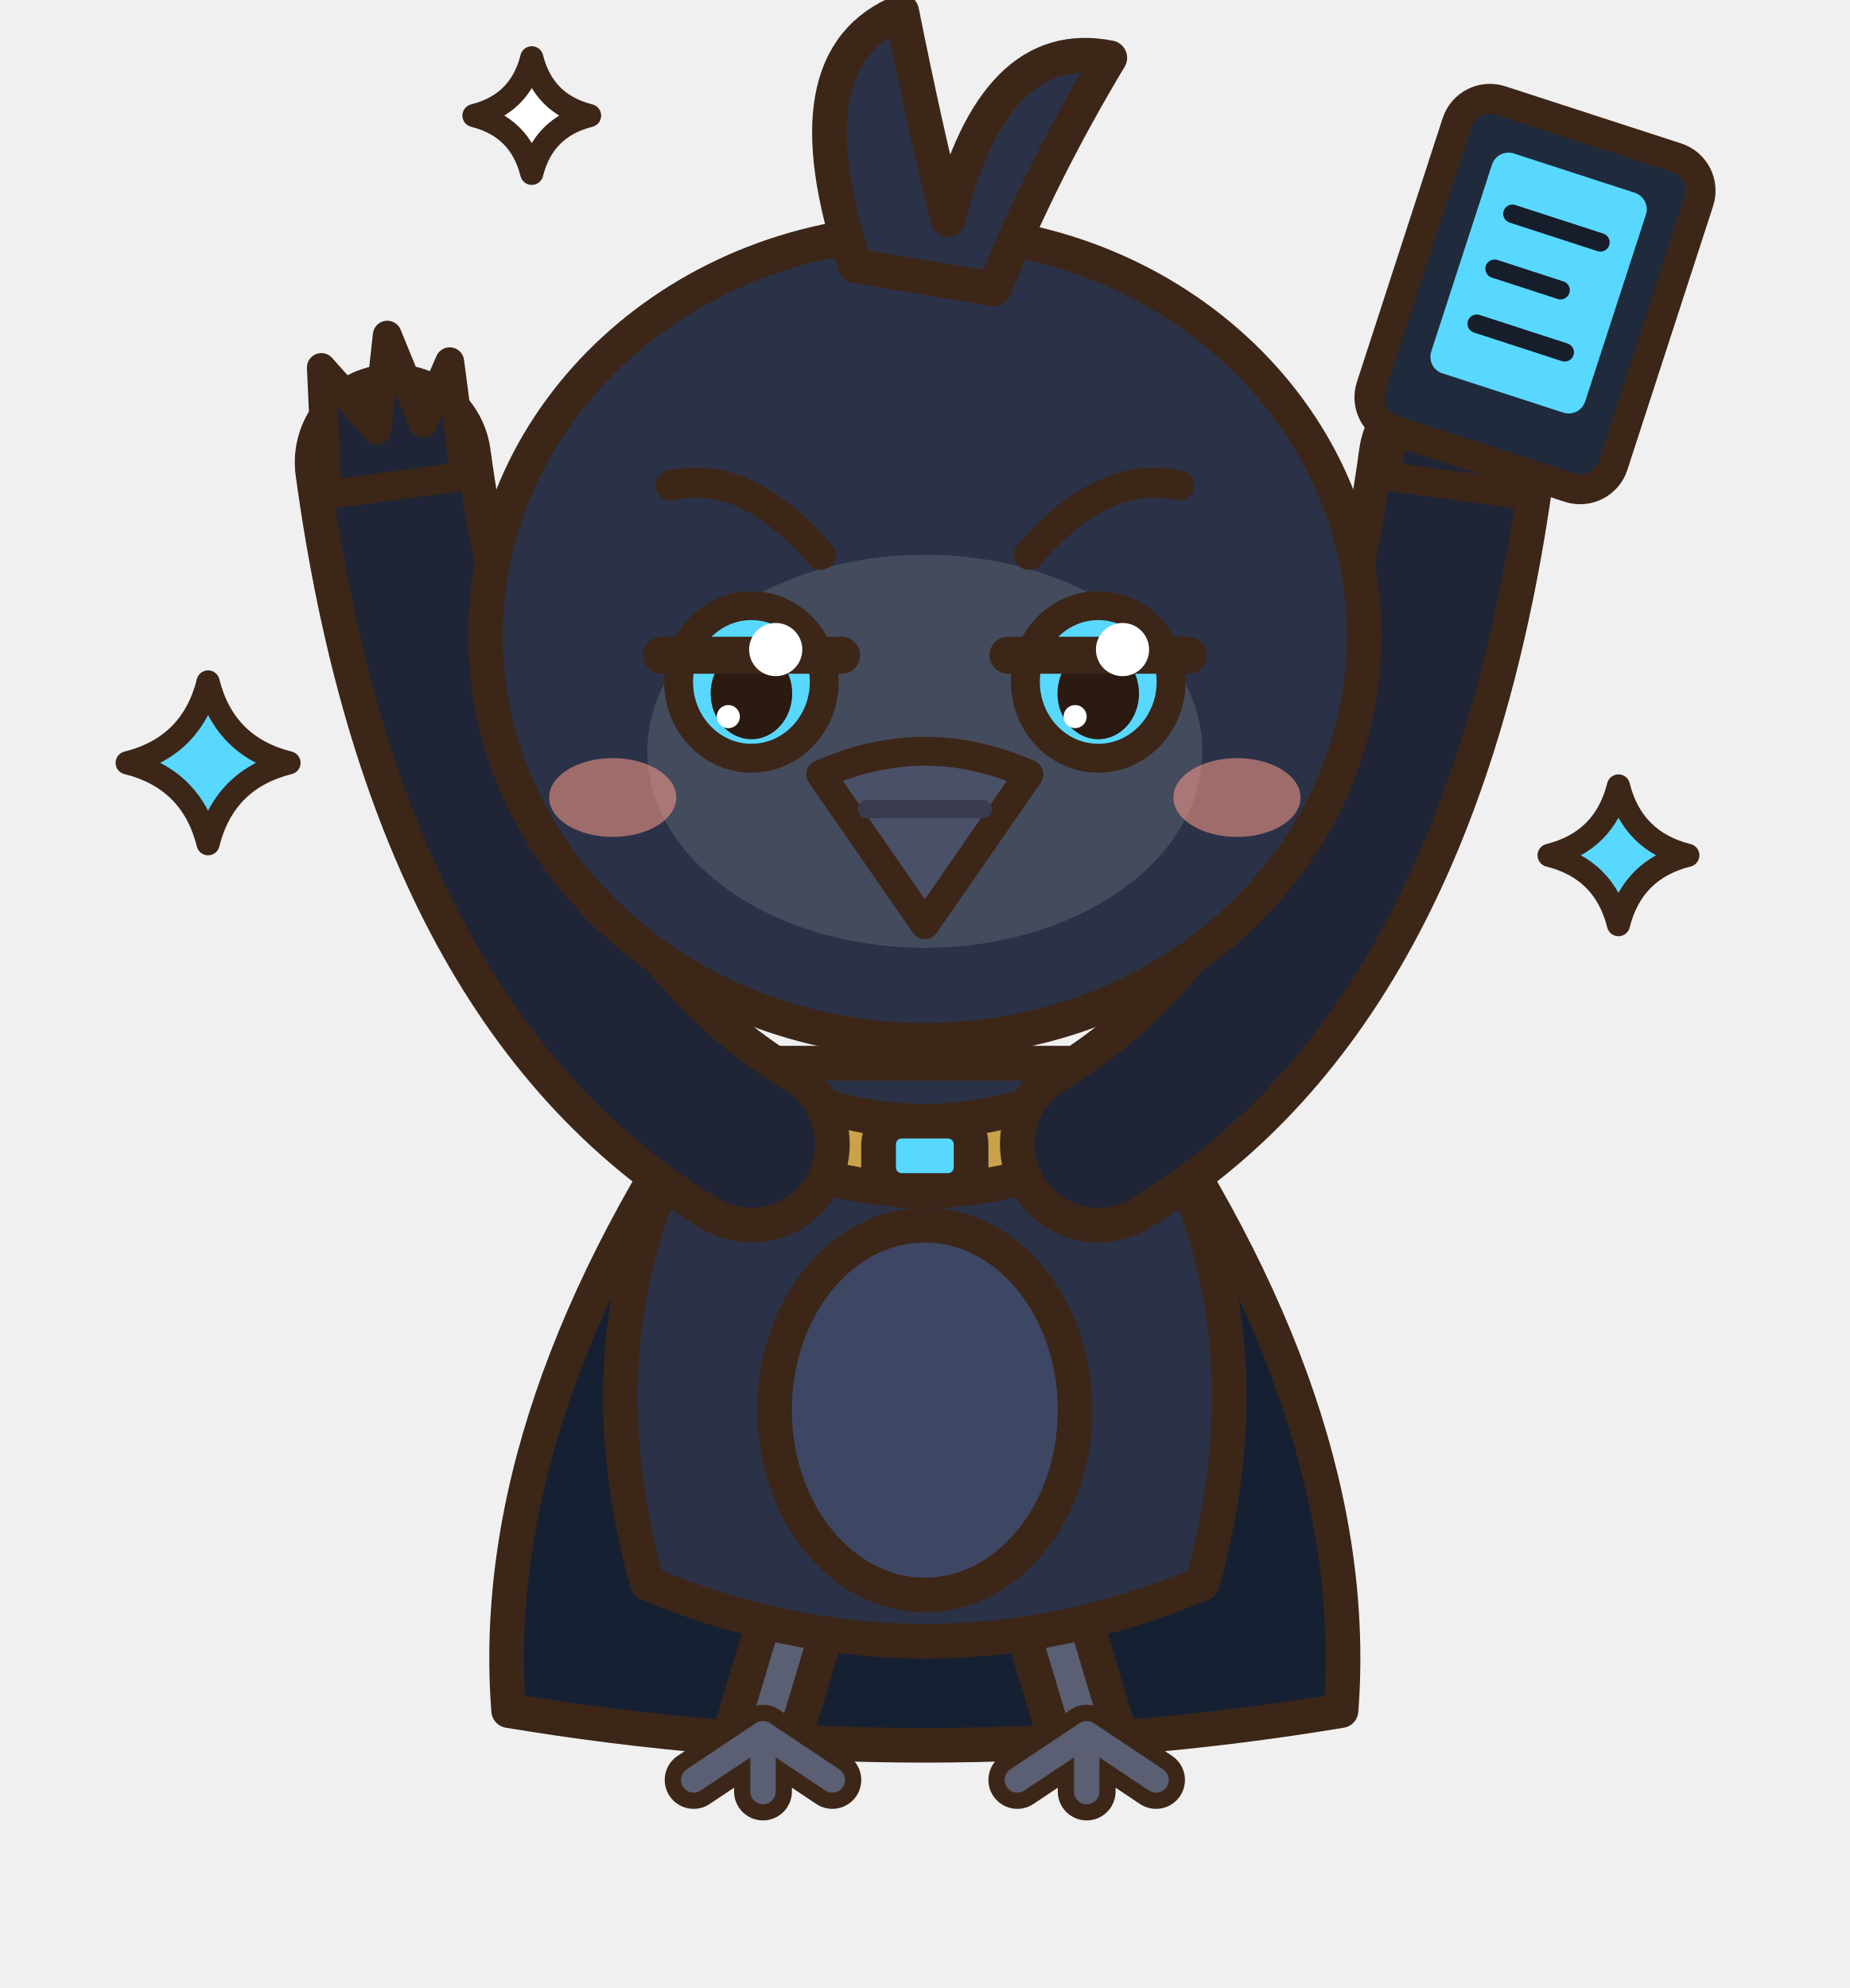
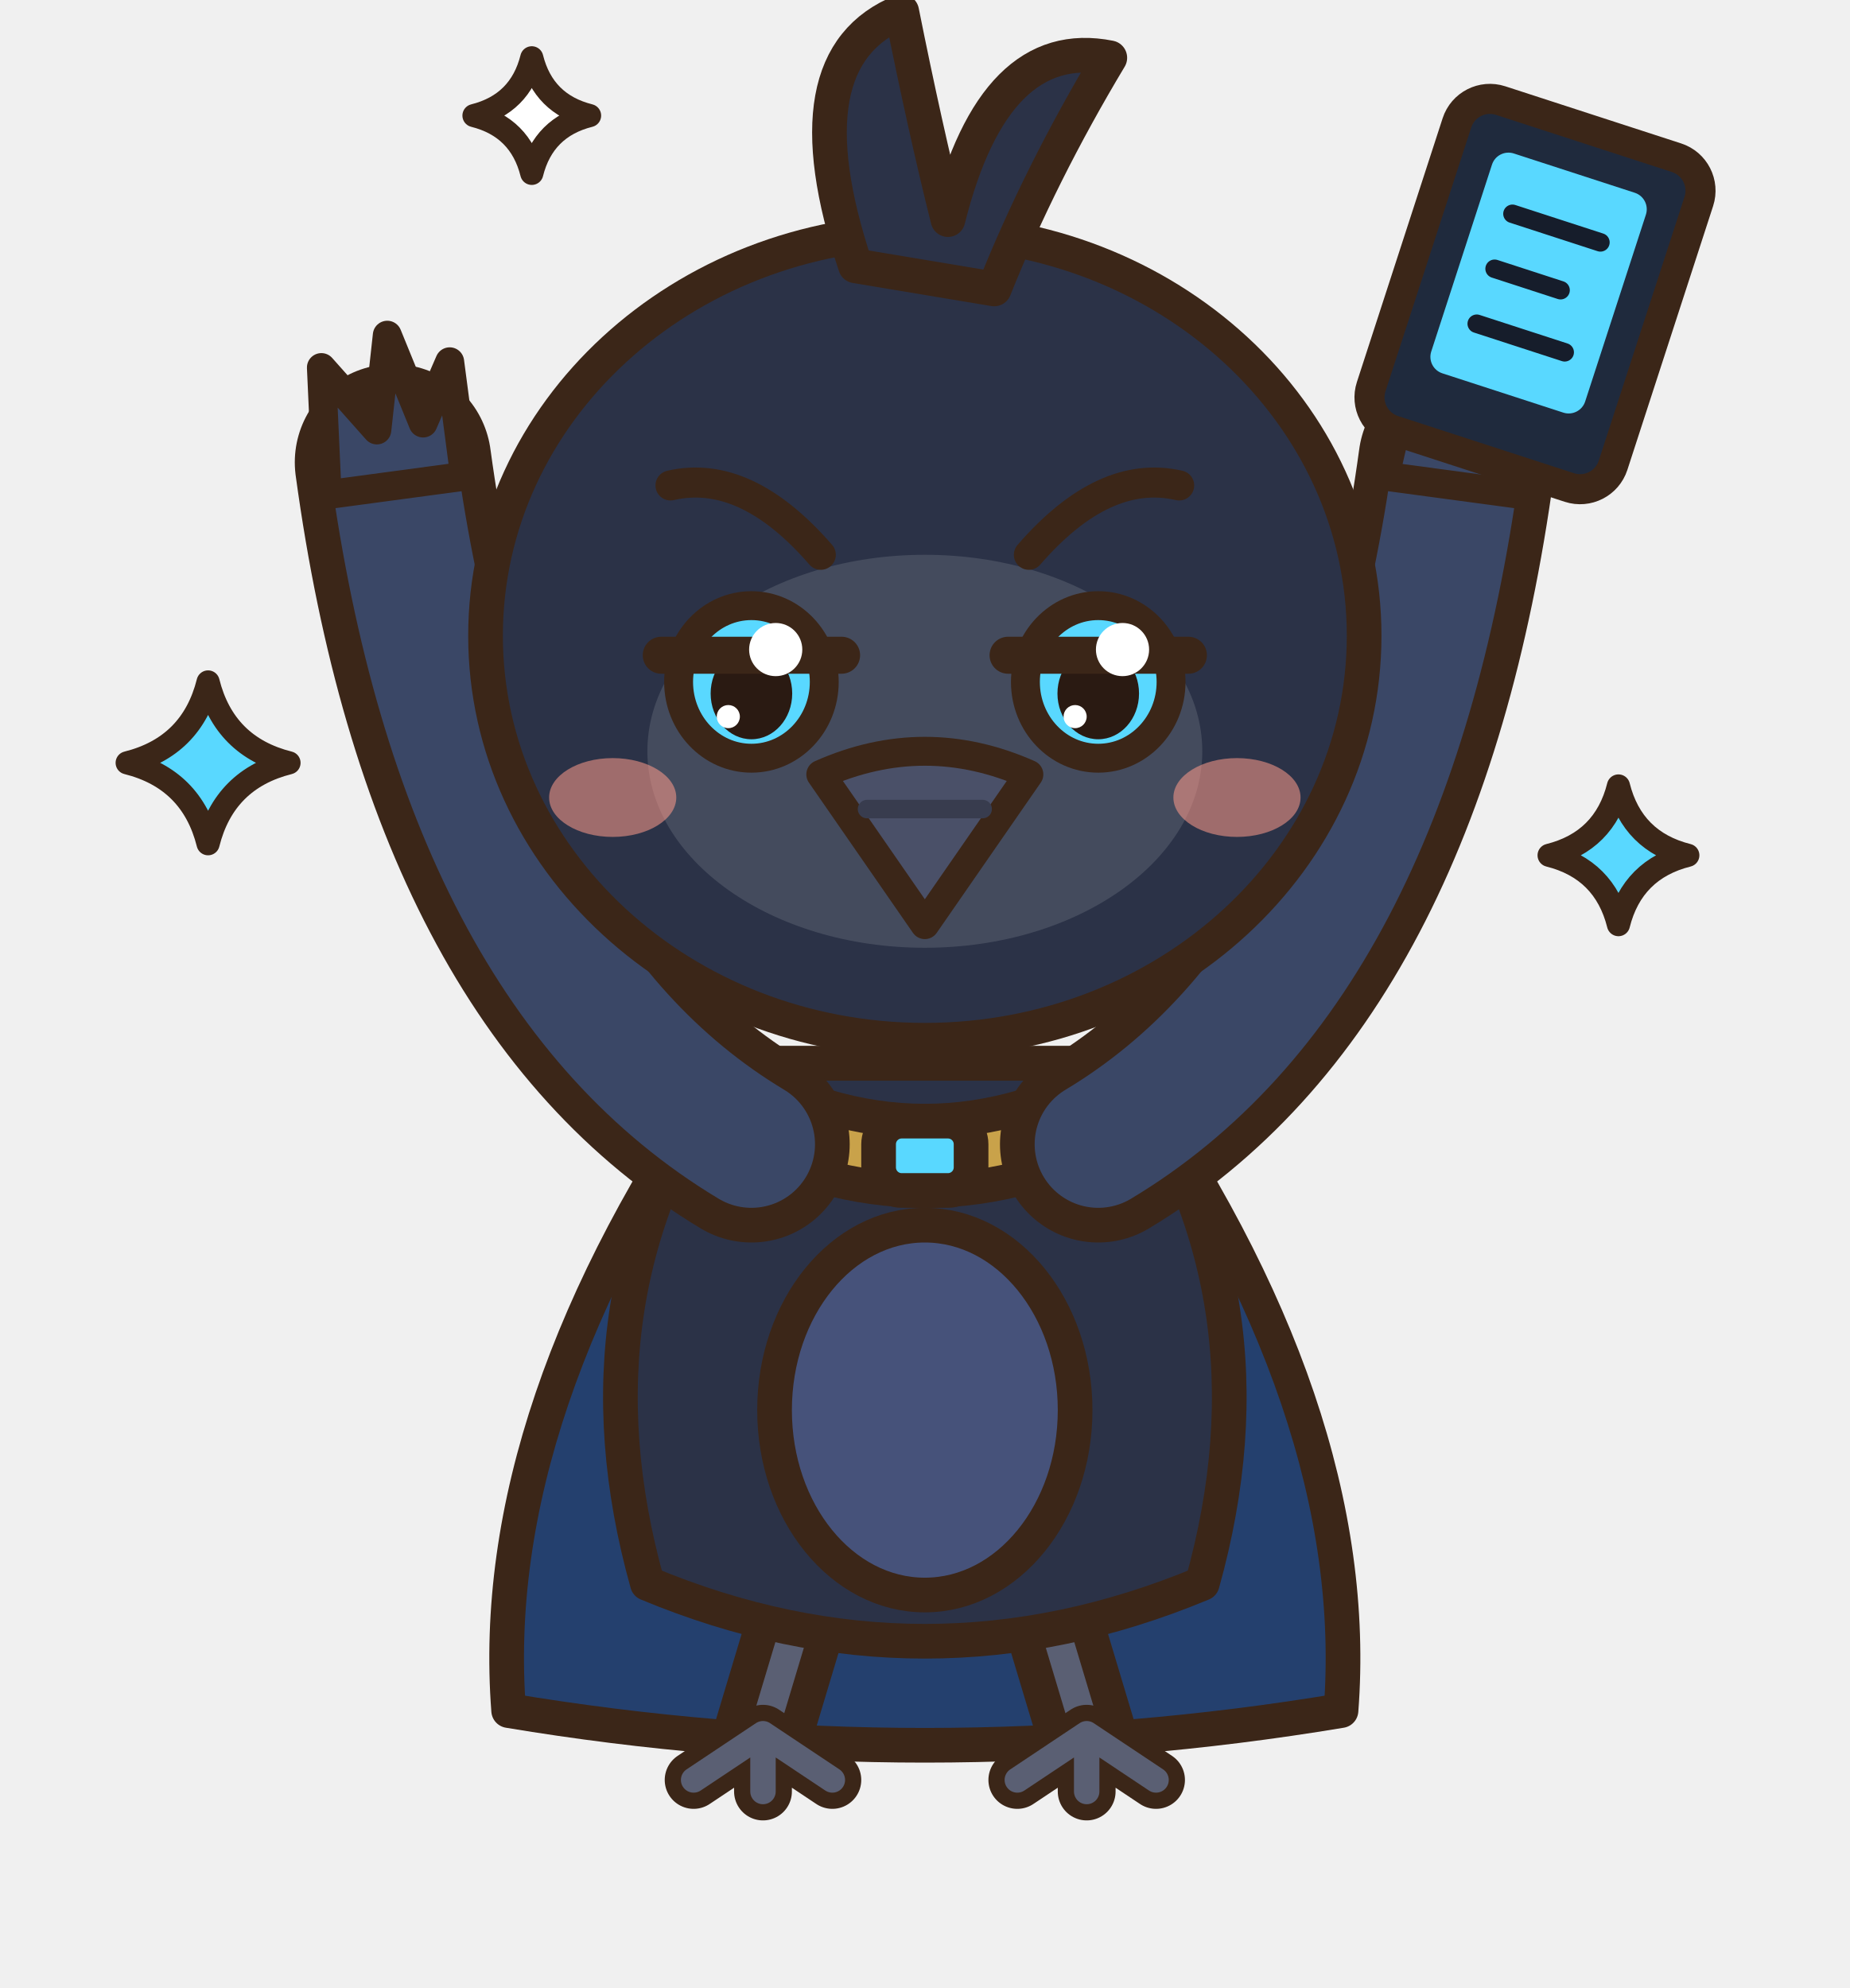
<svg xmlns="http://www.w3.org/2000/svg" viewBox="-80 -10 160 172" width="320" height="344">
  <g transform="translate(0 -6)">
    <g transform="translate(0 -1) rotate(0 0 88)">
      <g stroke="#3b2618" stroke-width="3" stroke-linejoin="round" stroke-linecap="round" />
    </g>
    <g stroke="#3b2618" stroke-width="3" stroke-linejoin="round" stroke-linecap="round">
-       <path d="M-17 88 Q-38 118 -36 144 Q0 150 36 144 Q38 118 17 88 Z" fill="#162033" />
+       <path d="M-17 88 Q-38 118 -36 144 Q0 150 36 144 Q38 118 17 88 Z" fill="#24406e" />
    </g>
    <g stroke="#3b2618" stroke-width="3" stroke-linejoin="round" stroke-linecap="round" />
    <path d="M-8 126 L-14 146" fill="none" stroke="#3b2618" stroke-width="8.5" stroke-linecap="round" stroke-linejoin="round" />
    <path d="M-8 126 L-14 146" fill="none" stroke="#5a5f73" stroke-width="2.5" stroke-linecap="round" stroke-linejoin="round" />
    <path d="M-14 146 l-6 4 M-14 146 l0 5 M-14 146 l6 4" fill="none" stroke="#3b2618" stroke-width="5" stroke-linecap="round" />
    <path d="M-14 146 l-6 4 M-14 146 l0 5 M-14 146 l6 4" fill="none" stroke="#5a5f73" stroke-width="2.2" stroke-linecap="round" />
    <path d="M8 126 L14 146" fill="none" stroke="#3b2618" stroke-width="8.5" stroke-linecap="round" stroke-linejoin="round" />
    <path d="M8 126 L14 146" fill="none" stroke="#5a5f73" stroke-width="2.5" stroke-linecap="round" stroke-linejoin="round" />
    <path d="M14 146 l-6 4 M14 146 l0 5 M14 146 l6 4" fill="none" stroke="#3b2618" stroke-width="5" stroke-linecap="round" />
    <path d="M14 146 l-6 4 M14 146 l0 5 M14 146 l6 4" fill="none" stroke="#5a5f73" stroke-width="2.2" stroke-linecap="round" />
    <g stroke="#3b2618" stroke-width="3" stroke-linejoin="round" stroke-linecap="round">
      <path d="M-17 88 Q-31 108 -24 133 Q0 143 24 133 Q31 108 17 88 Z" fill="#2b3247" />
-       <ellipse cx="0" cy="118" rx="13" ry="16" fill="#3d4763" />
+       <ellipse cx="0" cy="118" rx="13" ry="16" fill="#46527a" />
    </g>
    <g stroke="#3b2618" stroke-width="3" stroke-linejoin="round" stroke-linecap="round">
      <path d="M-17 88 Q0 98 17 88 L18 94 Q0 104 -18 94 Z" fill="#c9a24a" />
      <rect x="-4" y="93" width="8" height="6" rx="2" fill="#59d8ff" />
    </g>
    <path d="M-15 95 Q-40 80 -46 36" fill="none" stroke="#3b2618" stroke-width="17" stroke-linecap="round" stroke-linejoin="round" />
-     <path d="M-15 95 Q-40 80 -46 36" fill="none" stroke="#1f2536" stroke-width="11" stroke-linecap="round" stroke-linejoin="round" />
+     <path d="M-15 95 Q-40 80 -46 36" fill="none" stroke="#3a4766" stroke-width="11" stroke-linecap="round" stroke-linejoin="round" />
    <g stroke="#3b2618" stroke-width="2.5" stroke-linejoin="round" stroke-linecap="round">
-       <path d="M-51.7 38.8 L-52.2 27.8 L-47.4 33.2 L-46.5 25 L-43.4 32.6 L-41.1 27.3 L-39.8 37.2 Z" fill="#1f2536" />
+       <path d="M-51.7 38.8 L-52.2 27.8 L-47.4 33.2 L-46.5 25 L-43.4 32.6 L-41.1 27.3 L-39.8 37.2 Z" fill="#3a4766" />
    </g>
    <path d="M15 95 Q40 80 46 36" fill="none" stroke="#3b2618" stroke-width="17" stroke-linecap="round" stroke-linejoin="round" />
-     <path d="M15 95 Q40 80 46 36" fill="none" stroke="#1f2536" stroke-width="11" stroke-linecap="round" stroke-linejoin="round" />
+     <path d="M15 95 Q40 80 46 36" fill="none" stroke="#3a4766" stroke-width="11" stroke-linecap="round" stroke-linejoin="round" />
    <g stroke="#3b2618" stroke-width="2.5" stroke-linejoin="round" stroke-linecap="round">
-       <path d="M39.8 37.2 L42.3 26.4 L45.4 32.9 L48.5 25.2 L49.4 33.4 L53 28.9 L51.7 38.8 Z" fill="#1f2536" />
+       <path d="M39.8 37.2 L42.3 26.4 L45.4 32.9 L48.5 25.2 L49.4 33.4 L53 28.9 L51.7 38.8 Z" fill="#3a4766" />
    </g>
    <g transform="translate(50 30) rotate(18)">
      <g stroke="#3b2618" stroke-width="2.6" stroke-linejoin="round" stroke-linecap="round">
        <rect x="-11" y="-24" width="22" height="30" rx="3" fill="#1f2a3d" />
        <rect x="-7" y="-20" width="14" height="20" rx="1.5" fill="#59d8ff" stroke="none" />
        <path d="M-4 -15 L4 -15 M-4 -10 L2 -10 M-4 -5 L4 -5" stroke="#161d2b" stroke-width="1.6" />
      </g>
    </g>
    <g transform="translate(0 -1) rotate(0 0 88)">
      <g stroke="#3b2618" stroke-width="3" stroke-linejoin="round" stroke-linecap="round">
        <ellipse cx="0" cy="52" rx="38" ry="35" fill="#2b3247" />
      </g>
      <ellipse cx="0" cy="62" rx="24" ry="17" fill="#444b5d" />
      <g stroke="#3b2618" stroke-width="3" stroke-linejoin="round" stroke-linecap="round" />
      <ellipse cx="-27" cy="66" rx="5.5" ry="3.41" fill="#ff9a8a" opacity="0.55" />
      <ellipse cx="27" cy="66" rx="5.5" ry="3.41" fill="#ff9a8a" opacity="0.55" />
      <ellipse cx="-15" cy="56" rx="6.3" ry="6.6" fill="#59d8ff" stroke="#3b2618" stroke-width="2.5" />
      <ellipse cx="-15" cy="57" rx="3.528" ry="3.96" fill="#2a1a12" />
      <path d="M-22.8 53.69 L-7.2 53.69" stroke="#3b2618" stroke-width="3.2" stroke-linecap="round" />
      <circle cx="-12.9" cy="53.2" r="2.3" fill="#fff" />
      <circle cx="-17" cy="59" r="1" fill="#fff" />
      <ellipse cx="15" cy="56" rx="6.3" ry="6.6" fill="#59d8ff" stroke="#3b2618" stroke-width="2.5" />
      <ellipse cx="15" cy="57" rx="3.528" ry="3.96" fill="#2a1a12" />
      <path d="M7.2 53.69 L22.8 53.69" stroke="#3b2618" stroke-width="3.2" stroke-linecap="round" />
      <circle cx="17.1" cy="53.2" r="2.3" fill="#fff" />
      <circle cx="13" cy="59" r="1" fill="#fff" />
      <g stroke="#3b2618" stroke-width="2.5" stroke-linejoin="round" stroke-linecap="round">
        <path d="M-9 64 Q0 60 9 64 L0 77 Z" fill="#4a5068" />
      </g>
      <path d="M-5 67 L5 67" stroke="#383c4e" stroke-width="1.6" stroke-linecap="round" />
      <g stroke="#3b2618" stroke-width="3" stroke-linejoin="round" stroke-linecap="round">
        <path d="M-6 20 Q-12 2 -2 -2 Q0 8 2 16 Q6 0 16 2 Q10 12 6 22 Z" fill="#2b3247" />
      </g>
      <path d="M-22 39 Q-15.5 37.5 -9 45" fill="none" stroke="#3b2618" stroke-width="2.6" stroke-linecap="round" />
      <path d="M9 45 Q15.5 37.5 22 39" fill="none" stroke="#3b2618" stroke-width="2.6" stroke-linecap="round" />
    </g>
    <path d="M-62 55 Q-60.6 60.6 -55 62 Q-60.6 63.4 -62 69 Q-63.4 63.4 -69 62 Q-63.4 60.6 -62 55 Z" fill="#59d8ff" stroke="#3b2618" stroke-width="2" stroke-linejoin="round" />
    <path d="M-34 1 Q-33 5 -29 6 Q-33 7 -34 11 Q-35 7 -39 6 Q-35 5 -34 1 Z" fill="#fff" stroke="#3b2618" stroke-width="2" stroke-linejoin="round" />
    <path d="M60 64 Q61.2 68.8 66 70 Q61.2 71.2 60 76 Q58.8 71.2 54 70 Q58.8 68.8 60 64 Z" fill="#59d8ff" stroke="#3b2618" stroke-width="2" stroke-linejoin="round" />
  </g>
</svg>
